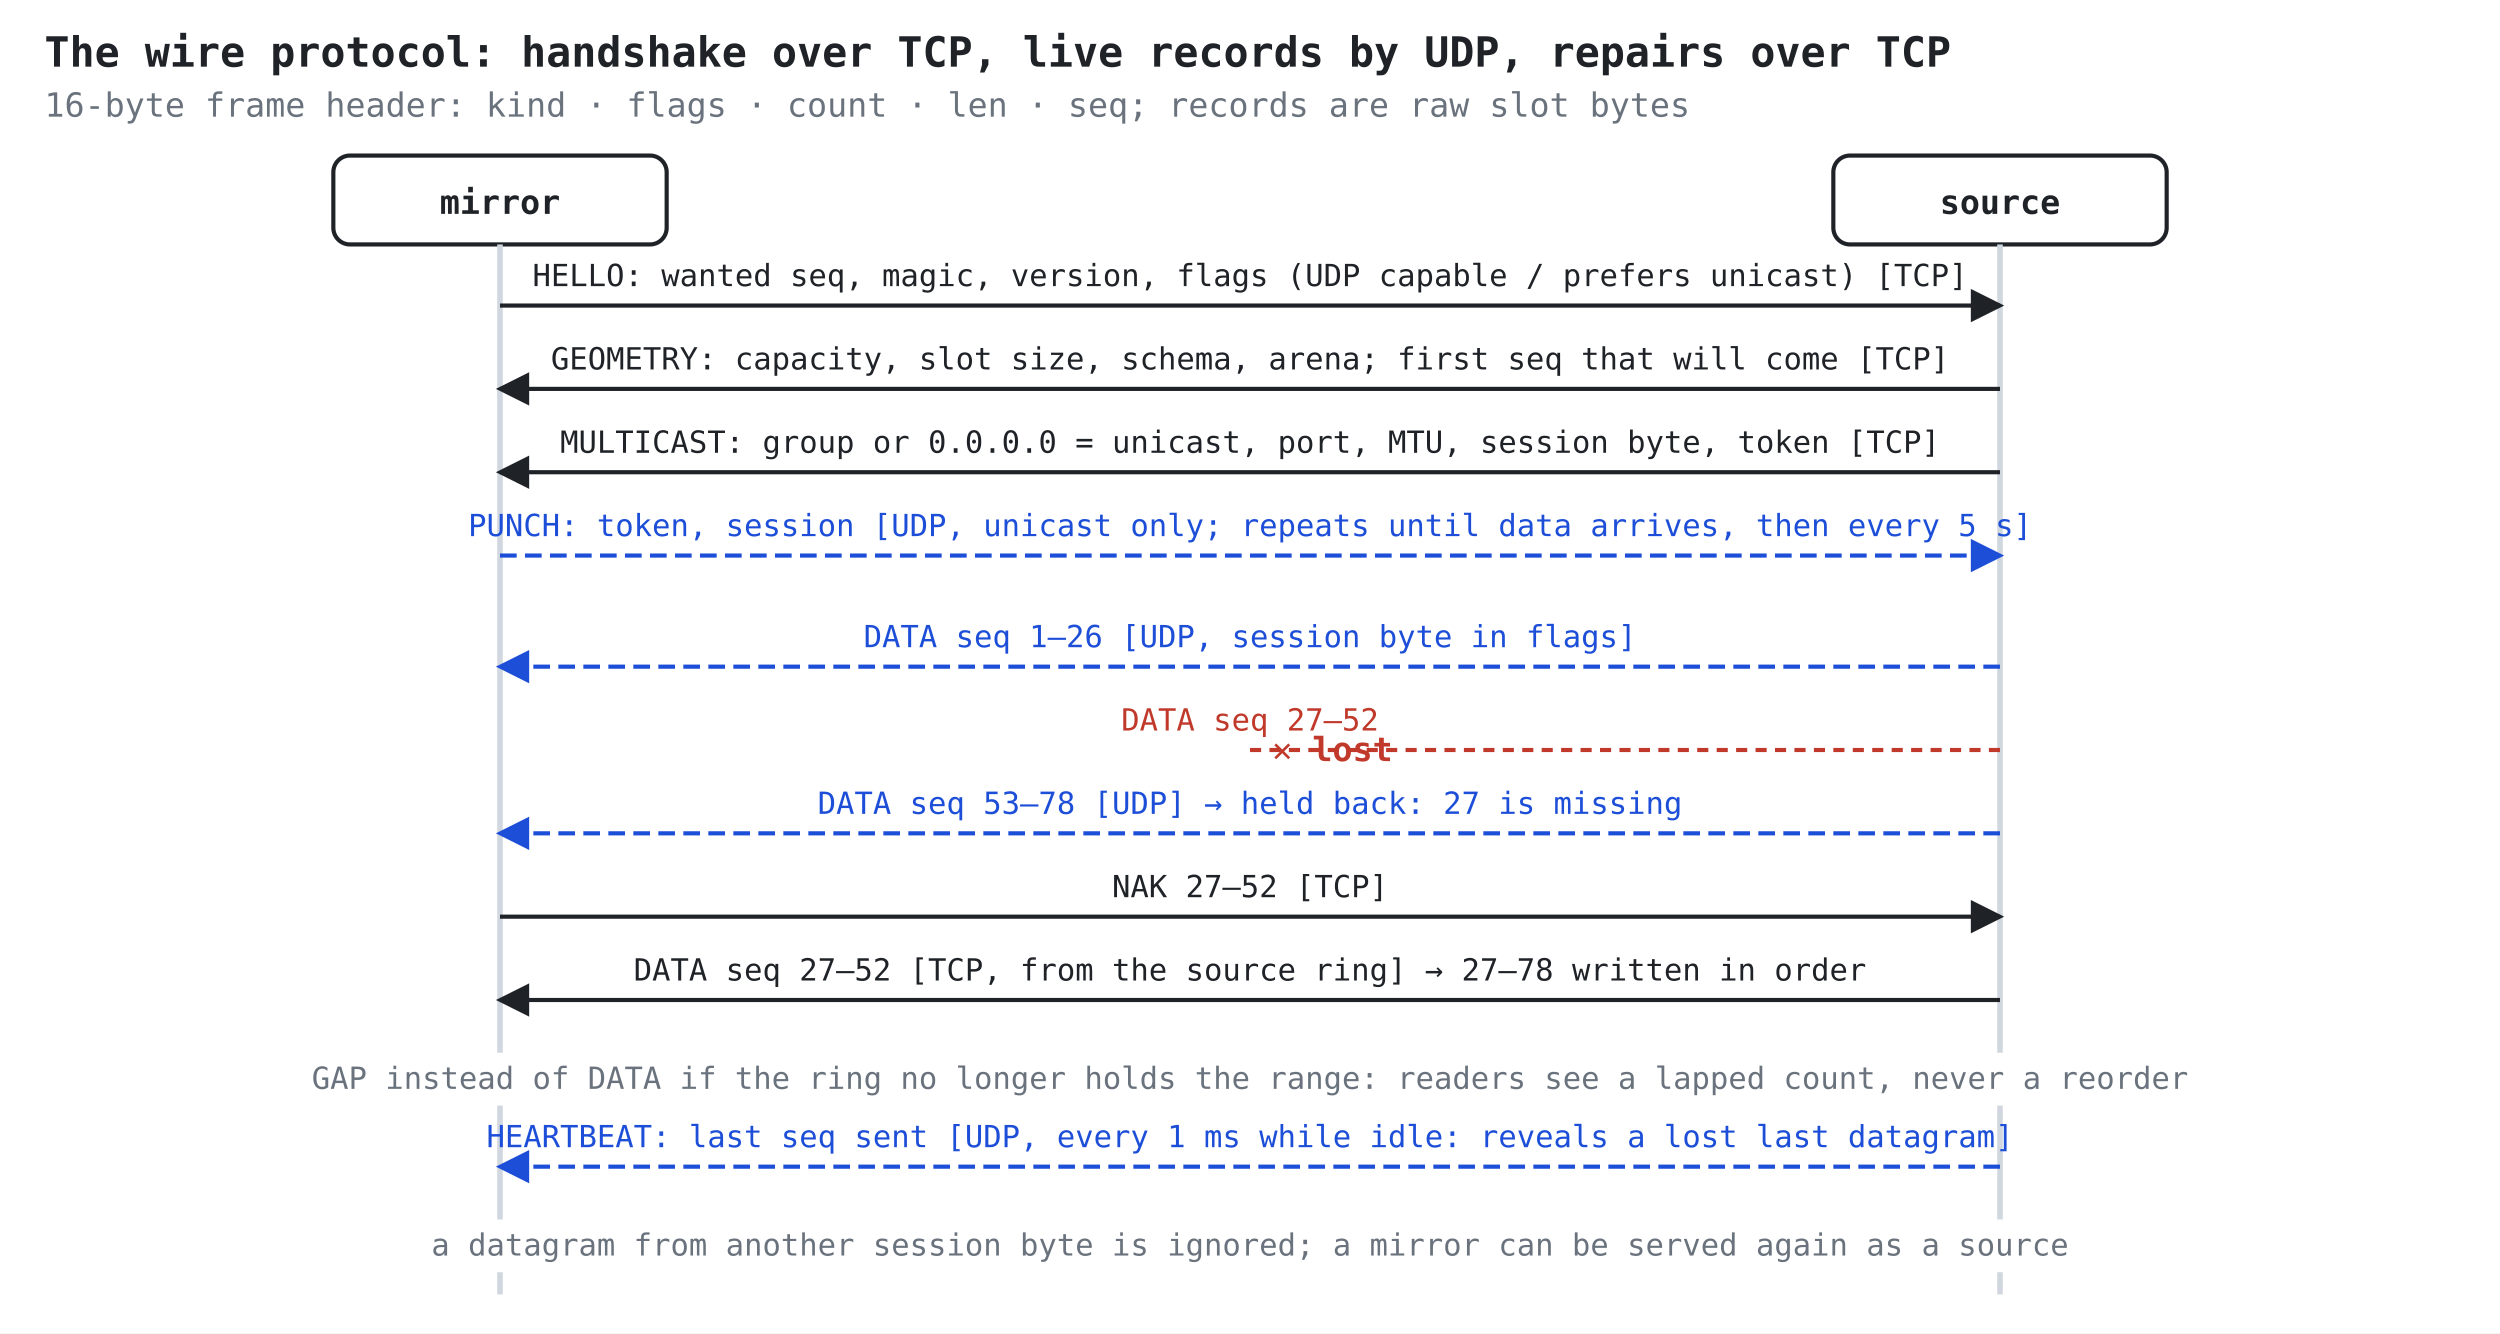
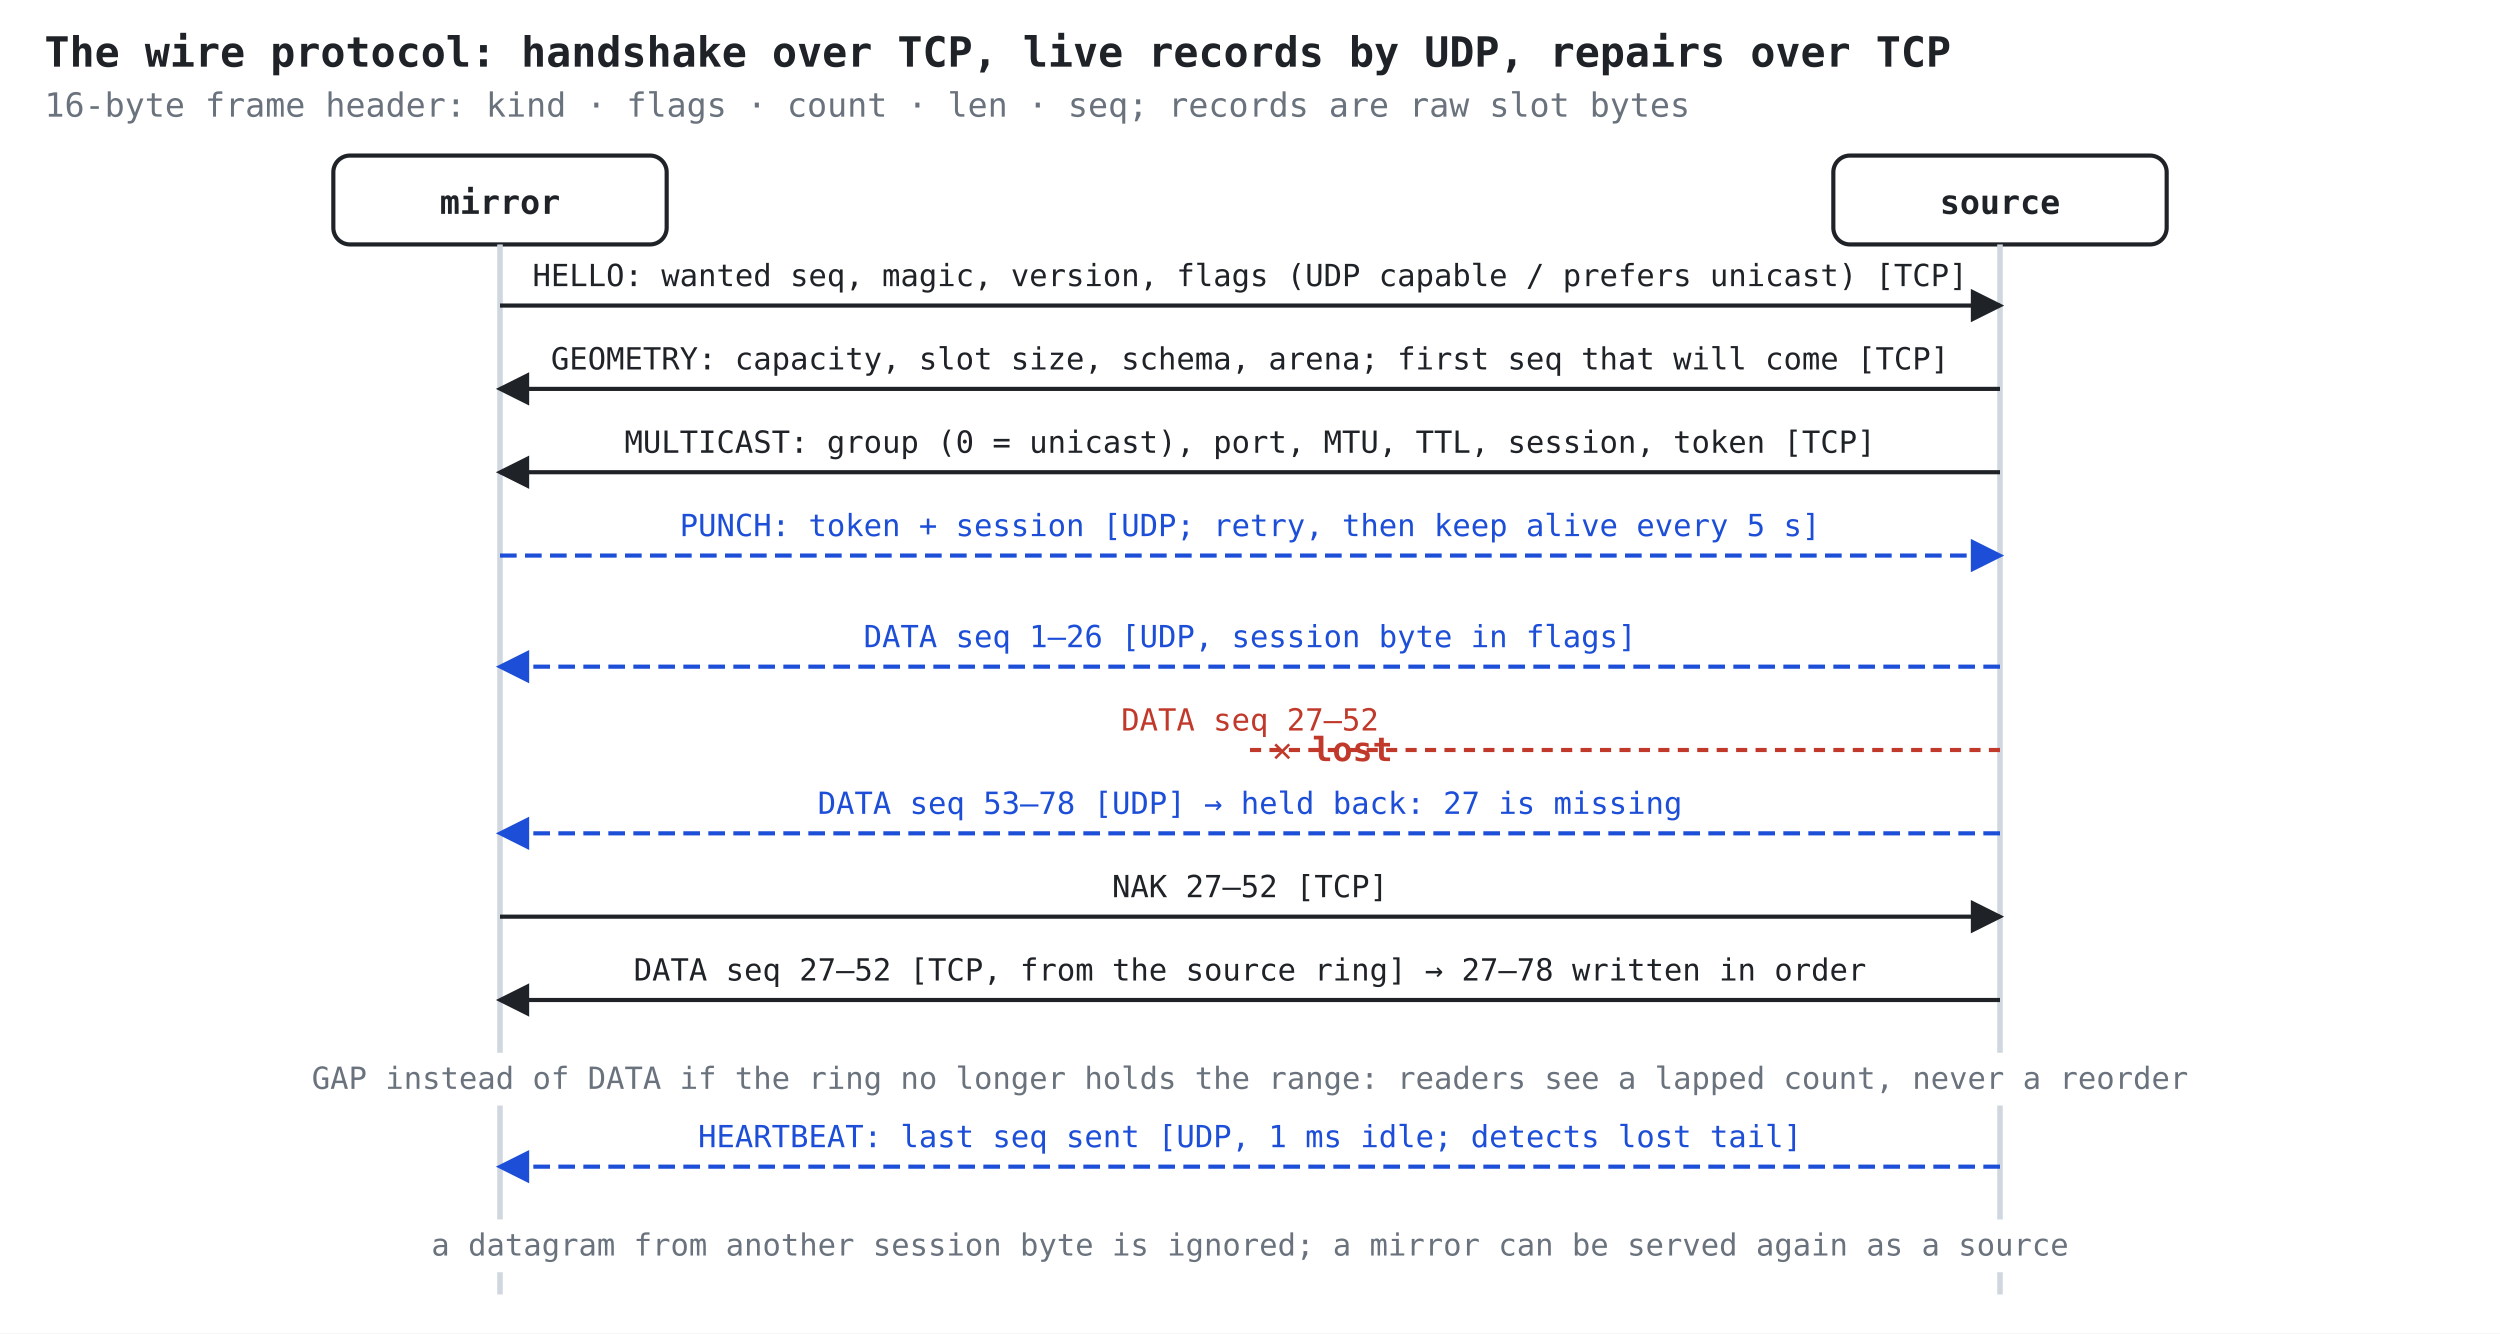
<svg xmlns="http://www.w3.org/2000/svg" viewBox="0 0 900 480" width="900" height="480" font-family="JetBrains Mono, SFMono-Regular, Menlo, monospace" font-size="12">
  <defs>
    <marker id="a" markerWidth="8" markerHeight="8" refX="7" refY="4" orient="auto">
      <path d="M0,0 L8,4 L0,8 z" fill="#1f2328" />
    </marker>
    <marker id="n" markerWidth="8" markerHeight="8" refX="7" refY="4" orient="auto">
      <path d="M0,0 L8,4 L0,8 z" fill="#1d4ed8" />
    </marker>
    <marker id="r" markerWidth="8" markerHeight="8" refX="7" refY="4" orient="auto">
      <path d="M0,0 L8,4 L0,8 z" fill="#c0392b" />
    </marker>
  </defs>
  <rect width="900" height="480" fill="white" />
  <text x="16" y="24" font-size="15" font-weight="bold" fill="#1f2328">The wire protocol: handshake over TCP, live records by UDP, repairs over TCP</text>
  <text x="16" y="42" fill="#6a737d">16-byte frame header: kind · flags · count · len · seq; records are raw slot bytes</text>
  <rect x="120" y="56" width="120" height="32" rx="6" fill="white" stroke="#1f2328" stroke-width="1.5" />
  <text x="180.0" y="77.0" text-anchor="middle" fill="#1f2328" font-size="12" font-weight="bold">mirror</text>
  <line x1="180" y1="88" x2="180" y2="466" stroke="#d0d7de" stroke-width="2" />
  <rect x="660" y="56" width="120" height="32" rx="6" fill="white" stroke="#1f2328" stroke-width="1.5" />
  <text x="720.0" y="77.0" text-anchor="middle" fill="#1f2328" font-size="12" font-weight="bold">source</text>
  <line x1="720" y1="88" x2="720" y2="466" stroke="#d0d7de" stroke-width="2" />
  <line x1="180" y1="110" x2="720" y2="110" stroke="#1f2328" stroke-width="1.5" marker-end="url(#a)" />
  <text x="450.0" y="103" text-anchor="middle" fill="#1f2328" font-size="11">HELLO: wanted seq, magic, version, flags (UDP capable / prefers unicast)   [TCP]</text>
  <line x1="720" y1="140" x2="180" y2="140" stroke="#1f2328" stroke-width="1.5" marker-end="url(#a)" />
  <text x="450.0" y="133" text-anchor="middle" fill="#1f2328" font-size="11">GEOMETRY: capacity, slot size, schema, arena; first seq that will come   [TCP]</text>
  <line x1="720" y1="170" x2="180" y2="170" stroke="#1f2328" stroke-width="1.5" marker-end="url(#a)" />
-   <text x="450.0" y="163" text-anchor="middle" fill="#1f2328" font-size="11">MULTICAST: group or 0.0.0.0 = unicast, port, MTU, session byte, token   [TCP]</text>
+   <text x="450.0" y="163" text-anchor="middle" fill="#1f2328" font-size="11">MULTICAST: group (0 = unicast), port, MTU, TTL, session, token   [TCP]</text>
  <line x1="180" y1="200" x2="720" y2="200" stroke="#1d4ed8" stroke-width="1.5" marker-end="url(#n)" stroke-dasharray="6 3" />
-   <text x="450.0" y="193" text-anchor="middle" fill="#1d4ed8" font-size="11">PUNCH: token, session   [UDP, unicast only; repeats until data arrives, then every 5 s]</text>
+   <text x="450.0" y="193" text-anchor="middle" fill="#1d4ed8" font-size="11">PUNCH: token + session   [UDP; retry, then keep alive every 5 s]</text>
  <line x1="720" y1="240" x2="180" y2="240" stroke="#1d4ed8" stroke-width="1.5" marker-end="url(#n)" stroke-dasharray="6 3" />
  <text x="450.0" y="233" text-anchor="middle" fill="#1d4ed8" font-size="11">DATA seq 1–26   [UDP, session byte in flags]</text>
  <line x1="720" y1="270" x2="450.0" y2="270" stroke="#c0392b" stroke-width="1.5" stroke-dasharray="4 3" />
  <text x="458.0" y="274" fill="#c0392b" font-weight="bold">✕ lost</text>
  <text x="450.0" y="263" text-anchor="middle" fill="#c0392b" font-size="11">DATA seq 27–52</text>
  <line x1="720" y1="300" x2="180" y2="300" stroke="#1d4ed8" stroke-width="1.5" marker-end="url(#n)" stroke-dasharray="6 3" />
  <text x="450.0" y="293" text-anchor="middle" fill="#1d4ed8" font-size="11">DATA seq 53–78   [UDP]  → held back: 27 is missing</text>
  <line x1="180" y1="330" x2="720" y2="330" stroke="#1f2328" stroke-width="1.5" marker-end="url(#a)" />
  <text x="450.0" y="323" text-anchor="middle" fill="#1f2328" font-size="11">NAK 27–52   [TCP]</text>
  <line x1="720" y1="360" x2="180" y2="360" stroke="#1f2328" stroke-width="1.5" marker-end="url(#a)" />
  <text x="450.0" y="353" text-anchor="middle" fill="#1f2328" font-size="11">DATA seq 27–52   [TCP, from the source ring]  → 27–78 written in order</text>
  <rect x="100.3" y="379" width="699.4" height="19" fill="white" />
  <text x="450.0" y="392" text-anchor="middle" fill="#6a737d" font-size="11">GAP instead of DATA if the ring no longer holds the range: readers see a lapped count, never a reorder</text>
  <line x1="720" y1="420" x2="180" y2="420" stroke="#1d4ed8" stroke-width="1.5" marker-end="url(#n)" stroke-dasharray="6 3" />
-   <text x="450.0" y="413" text-anchor="middle" fill="#1d4ed8" font-size="11">HEARTBEAT: last seq sent   [UDP, every 1 ms while idle: reveals a lost last datagram]</text>
+   <text x="450.0" y="413" text-anchor="middle" fill="#1d4ed8" font-size="11">HEARTBEAT: last seq sent   [UDP, 1 ms idle; detects lost tail]</text>
  <rect x="143.8" y="439" width="612.3" height="19" fill="white" />
  <text x="450.0" y="452" text-anchor="middle" fill="#6a737d" font-size="11">a datagram from another session byte is ignored; a mirror can be served again as a source</text>
</svg>
